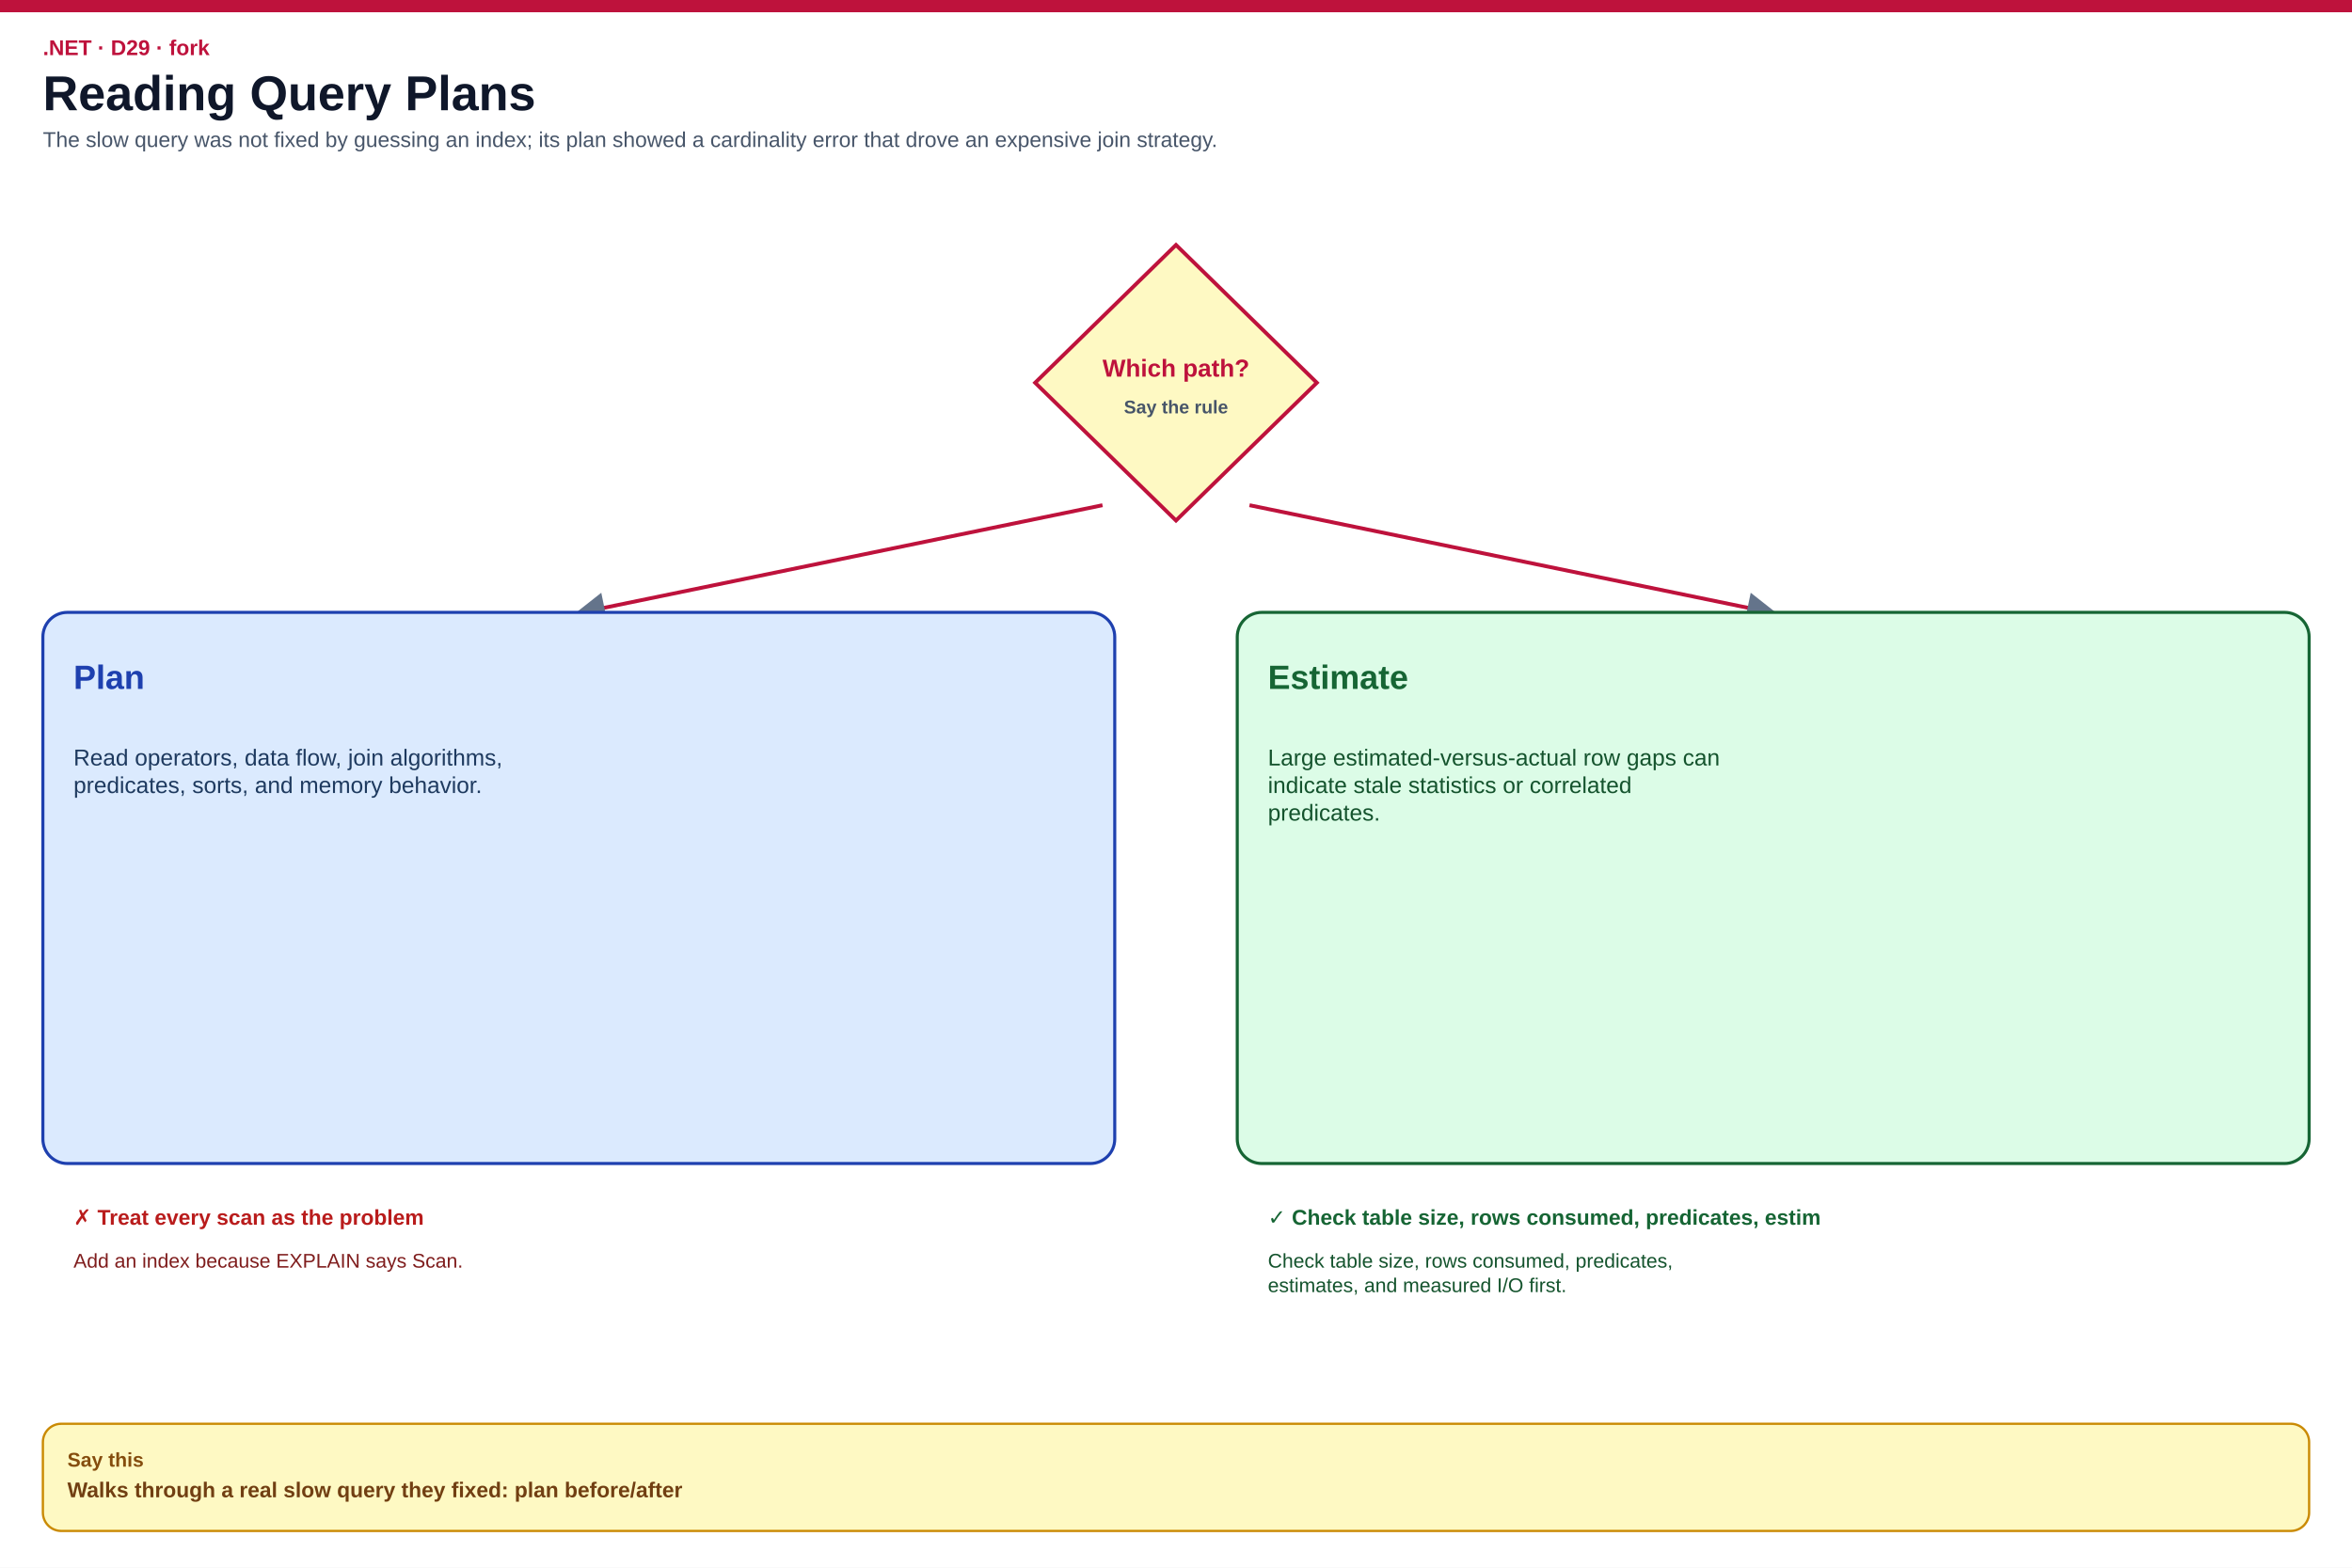
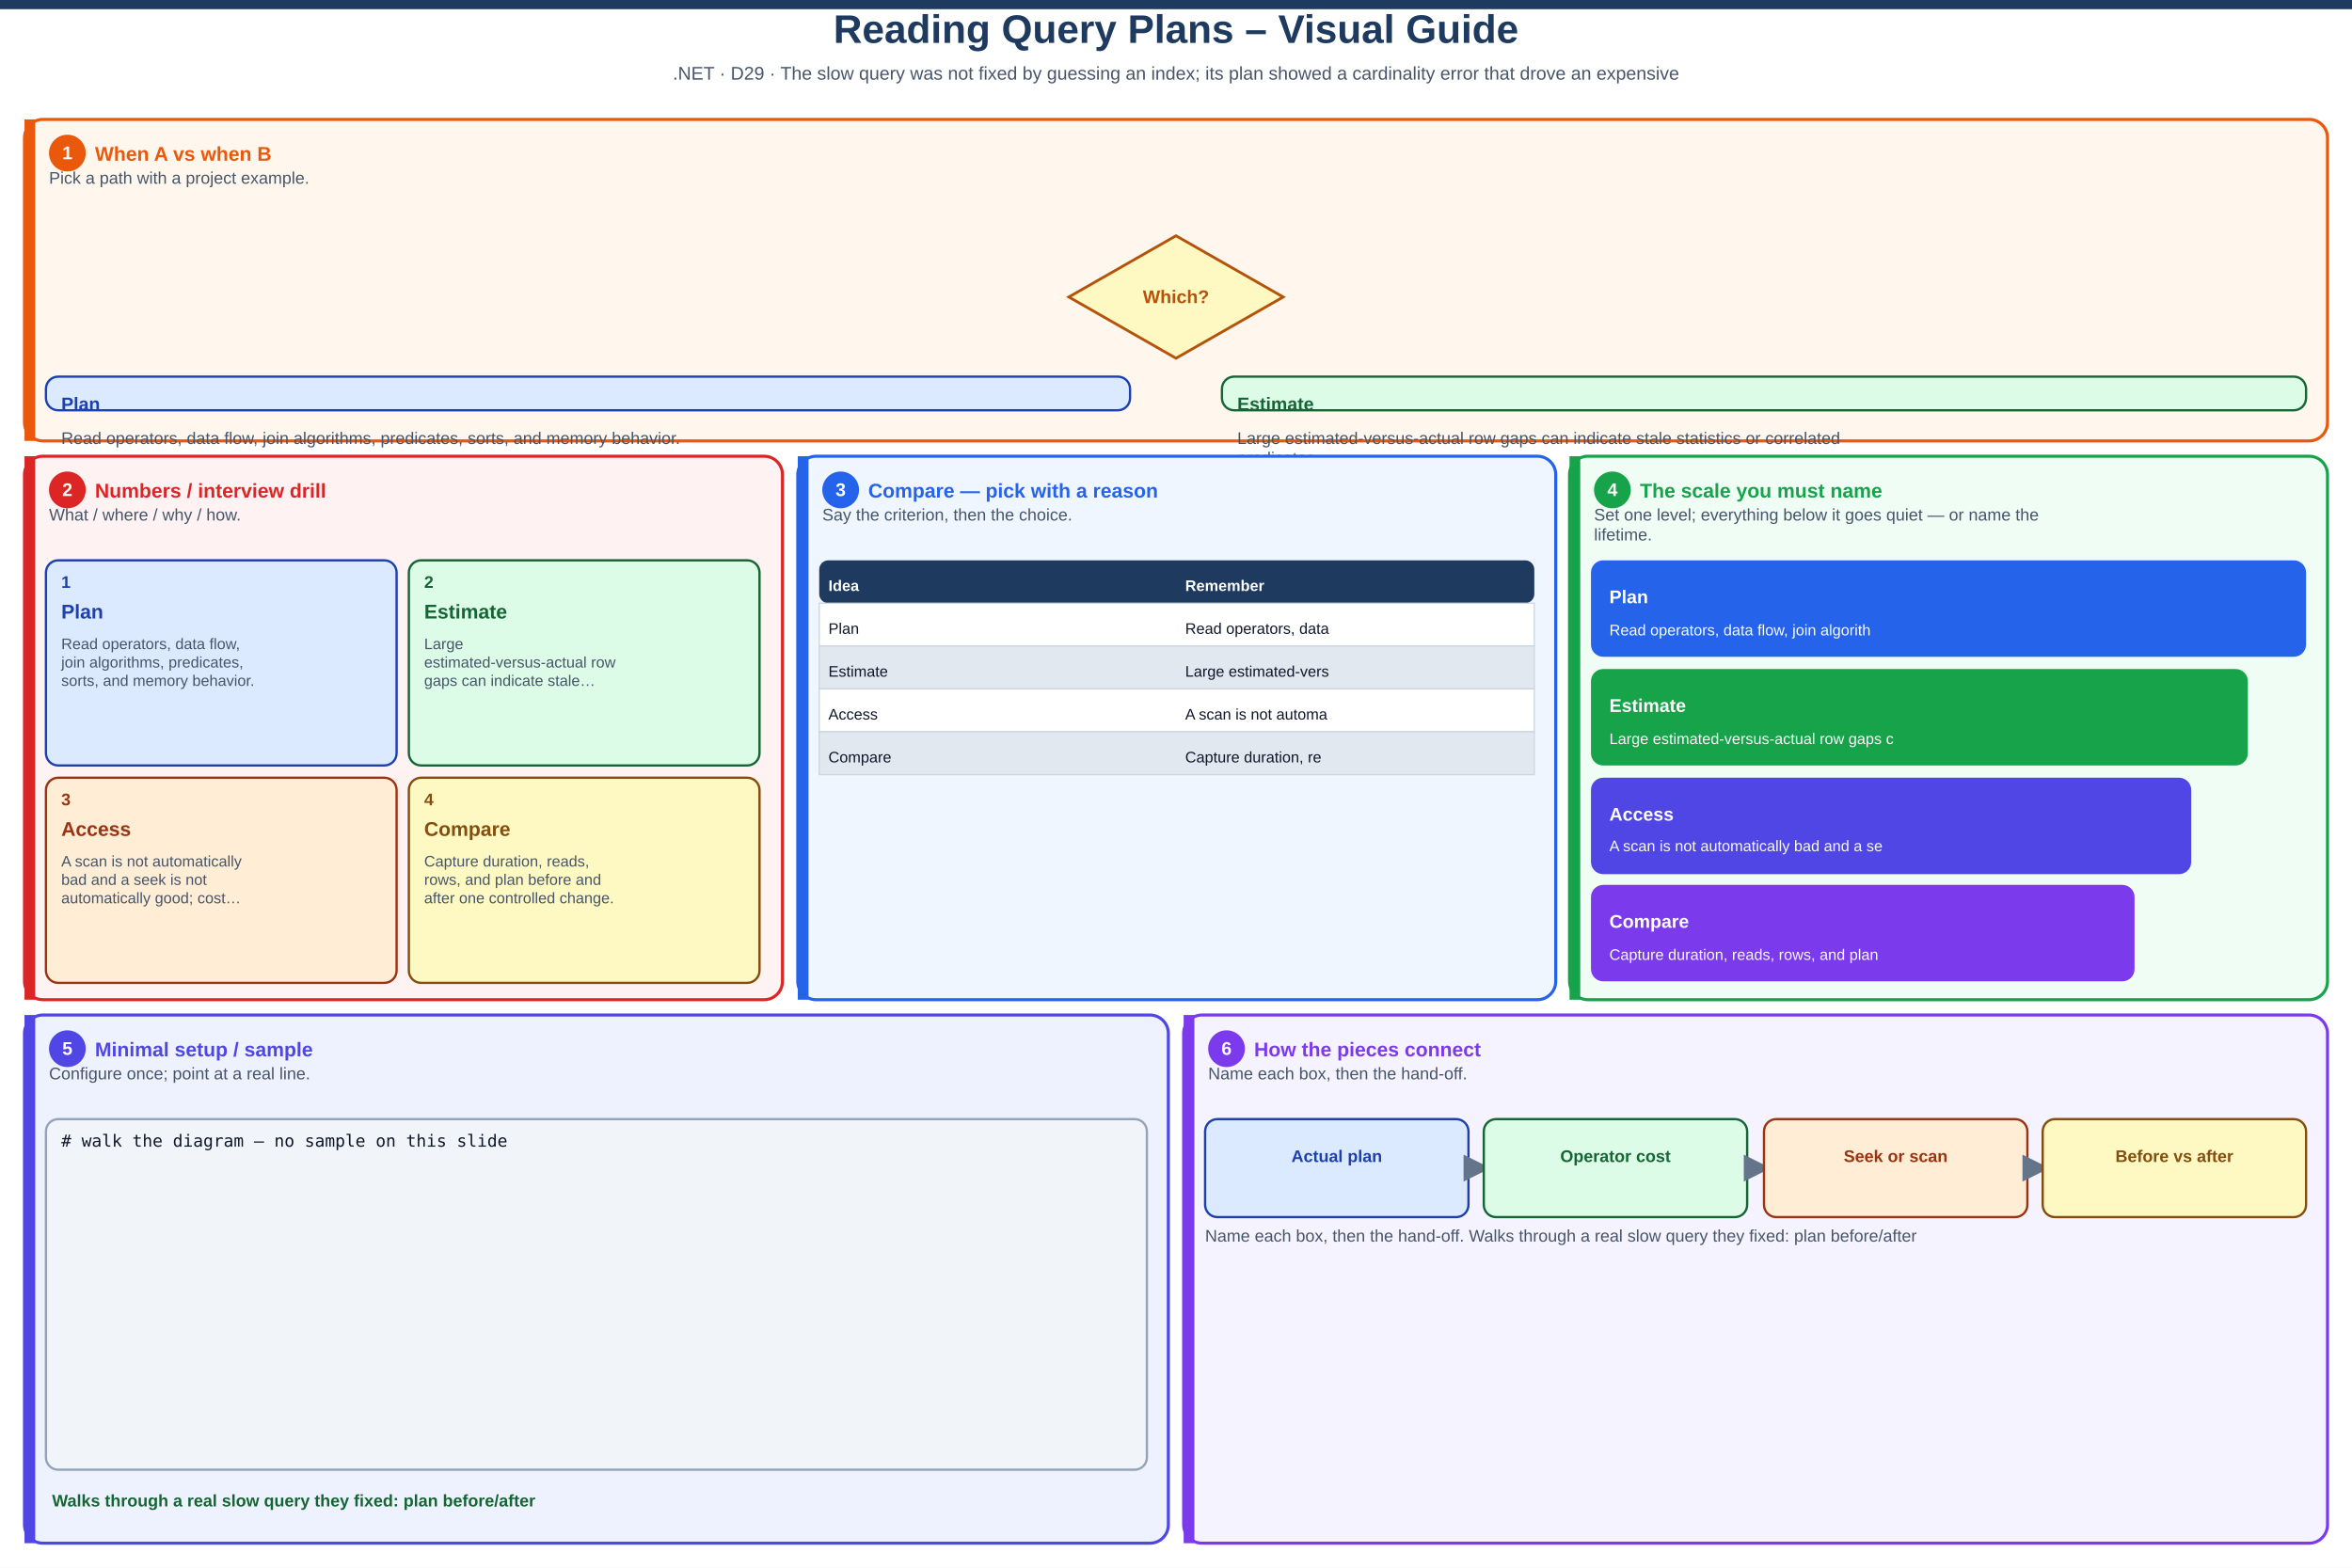
<svg xmlns="http://www.w3.org/2000/svg" width="1536" height="1024" viewBox="0 0 1536 1024">
  <defs>
    <marker id="arrow" markerWidth="8" markerHeight="8" refX="6" refY="4" orient="auto">
      <path d="M0,0 L8,4 L0,8 z" fill="#64748b" />
    </marker>
  </defs>
  <rect x="0" y="0" width="1536" height="1024" rx="0" fill="#ffffff" />
-   <rect x="0" y="0" width="1536" height="8" rx="0" fill="#be123c" />
-   <text x="28" y="36" fill="#be123c" font-size="14" font-weight="700" text-anchor="start" font-family="Segoe UI,Arial,sans-serif">.NET  ·  D29  ·  fork</text>
-   <text x="28" y="72" fill="#0f172a" font-size="32" font-weight="800" text-anchor="start" font-family="Segoe UI,Arial,sans-serif">Reading Query Plans</text>
-   <text x="28" y="96" fill="#475569" font-size="14" font-weight="500" text-anchor="start" font-family="Segoe UI,Arial,sans-serif">
-     <tspan x="28" dy="0">The slow query was not fixed by guessing an index; its plan showed a cardinality error that drove an expensive join strategy.</tspan>
+   <rect x="0" y="0" width="1536" height="6" rx="0" fill="#1e3a5f" />
+   <text x="768" y="28" fill="#1e3a5f" font-size="26" font-weight="800" text-anchor="middle" font-family="Segoe UI,Arial,sans-serif">Reading Query Plans  –  Visual Guide</text>
+   <text x="768" y="52" fill="#475569" font-size="12" font-weight="500" text-anchor="middle" font-family="Segoe UI,Arial,sans-serif">.NET  ·  D29  ·  The slow query was not fixed by guessing an index; its plan showed a cardinality error that drove an expensive</text>
+   <rect x="16" y="78" width="1504" height="210" rx="12" fill="#fff7ed" stroke="#ea580c" stroke-width="2" />
+   <rect x="16" y="78" width="7" height="210" rx="0" fill="#ea580c" />
+   <circle cx="44" cy="100" r="12" fill="#ea580c" />
+   <text x="44" y="104" fill="#fff" font-size="12" font-weight="800" text-anchor="middle" font-family="Segoe UI,Arial,sans-serif">1</text>
+   <text x="62" y="105" fill="#ea580c" font-size="13" font-weight="800" text-anchor="start" font-family="Segoe UI,Arial,sans-serif">When A vs when B</text>
+   <text x="32" y="120" fill="#475569" font-size="11" font-weight="500" text-anchor="start" font-family="Segoe UI,Arial,sans-serif">
+     <tspan x="32" dy="0">Pick a path with a project example.</tspan>
  </text>
-   <polygon points="768,160 860,250 768,340 676,250" fill="#fef9c3" stroke="#be123c" stroke-width="2.5" />
-   <text x="768" y="246" fill="#be123c" font-size="16" font-weight="800" text-anchor="middle" font-family="Segoe UI,Arial,sans-serif">Which path?</text>
-   <text x="768" y="270" fill="#475569" font-size="12" font-weight="600" text-anchor="middle" font-family="Segoe UI,Arial,sans-serif">Say the rule</text>
-   <line x1="720" y1="330" x2="380" y2="400" stroke="#be123c" stroke-width="2.5" marker-end="url(#arrow)" />
-   <line x1="816" y1="330" x2="1156" y2="400" stroke="#be123c" stroke-width="2.5" marker-end="url(#arrow)" />
-   <rect x="28" y="400" width="700" height="360" rx="16" fill="#dbeafe" stroke="#1e40af" stroke-width="2" />
-   <rect x="808" y="400" width="700" height="360" rx="16" fill="#dcfce7" stroke="#166534" stroke-width="2" />
-   <text x="48" y="450" fill="#1e40af" font-size="22" font-weight="800" text-anchor="start" font-family="Segoe UI,Arial,sans-serif">Plan</text>
-   <text x="48" y="500" fill="#1e3a5f" font-size="15" font-weight="500" text-anchor="start" font-family="Segoe UI,Arial,sans-serif">
-     <tspan x="48" dy="0">Read operators, data flow, join algorithms,</tspan>
-     <tspan x="48" dy="18">predicates, sorts, and memory behavior.</tspan>
+   <polygon points="768,154 838,194 768,234 698,194" fill="#fef9c3" stroke="#b45309" stroke-width="1.8" />
+   <text x="768" y="198" fill="#b45309" font-size="12" font-weight="800" text-anchor="middle" font-family="Segoe UI,Arial,sans-serif">Which?</text>
+   <rect x="30" y="246" width="708" height="22" rx="8" fill="#dbeafe" stroke="#1e40af" stroke-width="1.5" />
+   <rect x="798" y="246" width="708" height="22" rx="8" fill="#dcfce7" stroke="#166534" stroke-width="1.5" />
+   <text x="40" y="268" fill="#1e40af" font-size="12" font-weight="800" text-anchor="start" font-family="Segoe UI,Arial,sans-serif">Plan</text>
+   <text x="40" y="290" fill="#475569" font-size="11" font-weight="500" text-anchor="start" font-family="Segoe UI,Arial,sans-serif">
+     <tspan x="40" dy="0">Read operators, data flow, join algorithms, predicates, sorts, and memory behavior.</tspan>
  </text>
-   <text x="828" y="450" fill="#166534" font-size="22" font-weight="800" text-anchor="start" font-family="Segoe UI,Arial,sans-serif">Estimate</text>
-   <text x="828" y="500" fill="#14532d" font-size="15" font-weight="500" text-anchor="start" font-family="Segoe UI,Arial,sans-serif">
-     <tspan x="828" dy="0">Large estimated-versus-actual row gaps can</tspan>
-     <tspan x="828" dy="18">indicate stale statistics or correlated</tspan>
-     <tspan x="828" dy="18">predicates.</tspan>
+   <text x="808" y="268" fill="#166534" font-size="12" font-weight="800" text-anchor="start" font-family="Segoe UI,Arial,sans-serif">Estimate</text>
+   <text x="808" y="290" fill="#475569" font-size="11" font-weight="500" text-anchor="start" font-family="Segoe UI,Arial,sans-serif">
+     <tspan x="808" dy="0">Large estimated-versus-actual row gaps can indicate stale statistics or correlated</tspan>
+     <tspan x="808" dy="13">predicates.</tspan>
  </text>
-   <text x="48" y="800" fill="#b91c1c" font-size="14" font-weight="800" text-anchor="start" font-family="Segoe UI,Arial,sans-serif">✗  Treat every scan as the problem</text>
-   <text x="48" y="828" fill="#7f1d1d" font-size="13" font-weight="500" text-anchor="start" font-family="Segoe UI,Arial,sans-serif">
-     <tspan x="48" dy="0">Add an index because EXPLAIN says Scan.</tspan>
+   <rect x="16" y="298" width="495" height="355" rx="12" fill="#fef2f2" stroke="#dc2626" stroke-width="2" />
+   <rect x="16" y="298" width="7" height="355" rx="0" fill="#dc2626" />
+   <circle cx="44" cy="320" r="12" fill="#dc2626" />
+   <text x="44" y="324" fill="#fff" font-size="12" font-weight="800" text-anchor="middle" font-family="Segoe UI,Arial,sans-serif">2</text>
+   <text x="62" y="325" fill="#dc2626" font-size="13" font-weight="800" text-anchor="start" font-family="Segoe UI,Arial,sans-serif">Numbers / interview drill</text>
+   <text x="32" y="340" fill="#475569" font-size="11" font-weight="500" text-anchor="start" font-family="Segoe UI,Arial,sans-serif">
+     <tspan x="32" dy="0">What / where / why / how.</tspan>
  </text>
-   <text x="828" y="800" fill="#166534" font-size="14" font-weight="800" text-anchor="start" font-family="Segoe UI,Arial,sans-serif">✓  Check table size, rows consumed, predicates, estim</text>
-   <text x="828" y="828" fill="#14532d" font-size="13" font-weight="500" text-anchor="start" font-family="Segoe UI,Arial,sans-serif">
-     <tspan x="828" dy="0">Check table size, rows consumed, predicates,</tspan>
-     <tspan x="828" dy="16">estimates, and measured I/O first.</tspan>
+   <rect x="30" y="366" width="229" height="134" rx="8" fill="#dbeafe" stroke="#1e40af" stroke-width="1.5" />
+   <text x="40" y="384" fill="#1e40af" font-size="11" font-weight="800" text-anchor="start" font-family="Segoe UI,Arial,sans-serif">1</text>
+   <text x="40" y="404" fill="#1e40af" font-size="13" font-weight="800" text-anchor="start" font-family="Segoe UI,Arial,sans-serif">Plan</text>
+   <text x="40" y="424" fill="#475569" font-size="10" font-weight="500" text-anchor="start" font-family="Segoe UI,Arial,sans-serif">
+     <tspan x="40" dy="0">Read operators, data flow,</tspan>
+     <tspan x="40" dy="12">join algorithms, predicates,</tspan>
+     <tspan x="40" dy="12">sorts, and memory behavior.</tspan>
  </text>
-   <rect x="28" y="930" width="1480" height="70" rx="12" fill="#fef9c3" stroke="#ca8a04" stroke-width="1.5" />
-   <text x="44" y="958" fill="#854d0e" font-size="13" font-weight="800" text-anchor="start" font-family="Segoe UI,Arial,sans-serif">Say this</text>
-   <text x="44" y="978" fill="#713f12" font-size="14" font-weight="600" text-anchor="start" font-family="Segoe UI,Arial,sans-serif">
-     <tspan x="44" dy="0">Walks through a real slow query they fixed: plan before/after</tspan>
+   <rect x="267" y="366" width="229" height="134" rx="8" fill="#dcfce7" stroke="#166534" stroke-width="1.5" />
+   <text x="277" y="384" fill="#166534" font-size="11" font-weight="800" text-anchor="start" font-family="Segoe UI,Arial,sans-serif">2</text>
+   <text x="277" y="404" fill="#166534" font-size="13" font-weight="800" text-anchor="start" font-family="Segoe UI,Arial,sans-serif">Estimate</text>
+   <text x="277" y="424" fill="#475569" font-size="10" font-weight="500" text-anchor="start" font-family="Segoe UI,Arial,sans-serif">
+     <tspan x="277" dy="0">Large</tspan>
+     <tspan x="277" dy="12">estimated-versus-actual row</tspan>
+     <tspan x="277" dy="12">gaps can indicate stale…</tspan>
+   </text>
+   <rect x="30" y="508" width="229" height="134" rx="8" fill="#ffedd5" stroke="#9a3412" stroke-width="1.5" />
+   <text x="40" y="526" fill="#9a3412" font-size="11" font-weight="800" text-anchor="start" font-family="Segoe UI,Arial,sans-serif">3</text>
+   <text x="40" y="546" fill="#9a3412" font-size="13" font-weight="800" text-anchor="start" font-family="Segoe UI,Arial,sans-serif">Access</text>
+   <text x="40" y="566" fill="#475569" font-size="10" font-weight="500" text-anchor="start" font-family="Segoe UI,Arial,sans-serif">
+     <tspan x="40" dy="0">A scan is not automatically</tspan>
+     <tspan x="40" dy="12">bad and a seek is not</tspan>
+     <tspan x="40" dy="12">automatically good; cost…</tspan>
+   </text>
+   <rect x="267" y="508" width="229" height="134" rx="8" fill="#fef9c3" stroke="#854d0e" stroke-width="1.5" />
+   <text x="277" y="526" fill="#854d0e" font-size="11" font-weight="800" text-anchor="start" font-family="Segoe UI,Arial,sans-serif">4</text>
+   <text x="277" y="546" fill="#854d0e" font-size="13" font-weight="800" text-anchor="start" font-family="Segoe UI,Arial,sans-serif">Compare</text>
+   <text x="277" y="566" fill="#475569" font-size="10" font-weight="500" text-anchor="start" font-family="Segoe UI,Arial,sans-serif">
+     <tspan x="277" dy="0">Capture duration, reads,</tspan>
+     <tspan x="277" dy="12">rows, and plan before and</tspan>
+     <tspan x="277" dy="12">after one controlled change.</tspan>
+   </text>
+   <rect x="521" y="298" width="495" height="355" rx="12" fill="#eff6ff" stroke="#2563eb" stroke-width="2" />
+   <rect x="521" y="298" width="7" height="355" rx="0" fill="#2563eb" />
+   <circle cx="549" cy="320" r="12" fill="#2563eb" />
+   <text x="549" y="324" fill="#fff" font-size="12" font-weight="800" text-anchor="middle" font-family="Segoe UI,Arial,sans-serif">3</text>
+   <text x="567" y="325" fill="#2563eb" font-size="13" font-weight="800" text-anchor="start" font-family="Segoe UI,Arial,sans-serif">Compare — pick with a reason</text>
+   <text x="537" y="340" fill="#475569" font-size="11" font-weight="500" text-anchor="start" font-family="Segoe UI,Arial,sans-serif">
+     <tspan x="537" dy="0">Say the criterion, then the choice.</tspan>
+   </text>
+   <rect x="535" y="366" width="467" height="28" rx="6" fill="#1e3a5f" />
+   <text x="541" y="386" fill="#fff" font-size="10" font-weight="700" text-anchor="start" font-family="Segoe UI,Arial,sans-serif">Idea</text>
+   <text x="774" y="386" fill="#fff" font-size="10" font-weight="700" text-anchor="start" font-family="Segoe UI,Arial,sans-serif">Remember</text>
+   <rect x="535" y="394" width="467" height="28" rx="0" fill="#ffffff" stroke="#cbd5e1" stroke-width="0.8" />
+   <text x="541" y="414" fill="#0f172a" font-size="10" font-weight="500" text-anchor="start" font-family="Segoe UI,Arial,sans-serif">Plan</text>
+   <text x="774" y="414" fill="#0f172a" font-size="10" font-weight="500" text-anchor="start" font-family="Segoe UI,Arial,sans-serif">Read operators, data</text>
+   <rect x="535" y="422" width="467" height="28" rx="0" fill="#e2e8f0" stroke="#cbd5e1" stroke-width="0.8" />
+   <text x="541" y="442" fill="#0f172a" font-size="10" font-weight="500" text-anchor="start" font-family="Segoe UI,Arial,sans-serif">Estimate</text>
+   <text x="774" y="442" fill="#0f172a" font-size="10" font-weight="500" text-anchor="start" font-family="Segoe UI,Arial,sans-serif">Large estimated-vers</text>
+   <rect x="535" y="450" width="467" height="28" rx="0" fill="#ffffff" stroke="#cbd5e1" stroke-width="0.8" />
+   <text x="541" y="470" fill="#0f172a" font-size="10" font-weight="500" text-anchor="start" font-family="Segoe UI,Arial,sans-serif">Access</text>
+   <text x="774" y="470" fill="#0f172a" font-size="10" font-weight="500" text-anchor="start" font-family="Segoe UI,Arial,sans-serif">A scan is not automa</text>
+   <rect x="535" y="478" width="467" height="28" rx="0" fill="#e2e8f0" stroke="#cbd5e1" stroke-width="0.8" />
+   <text x="541" y="498" fill="#0f172a" font-size="10" font-weight="500" text-anchor="start" font-family="Segoe UI,Arial,sans-serif">Compare</text>
+   <text x="774" y="498" fill="#0f172a" font-size="10" font-weight="500" text-anchor="start" font-family="Segoe UI,Arial,sans-serif">Capture duration, re</text>
+   <rect x="1025" y="298" width="495" height="355" rx="12" fill="#f0fdf4" stroke="#16a34a" stroke-width="2" />
+   <rect x="1025" y="298" width="7" height="355" rx="0" fill="#16a34a" />
+   <circle cx="1053" cy="320" r="12" fill="#16a34a" />
+   <text x="1053" y="324" fill="#fff" font-size="12" font-weight="800" text-anchor="middle" font-family="Segoe UI,Arial,sans-serif">4</text>
+   <text x="1071" y="325" fill="#16a34a" font-size="13" font-weight="800" text-anchor="start" font-family="Segoe UI,Arial,sans-serif">The scale you must name</text>
+   <text x="1041" y="340" fill="#475569" font-size="11" font-weight="500" text-anchor="start" font-family="Segoe UI,Arial,sans-serif">
+     <tspan x="1041" dy="0">Set one level; everything below it goes quiet — or name the</tspan>
+     <tspan x="1041" dy="13">lifetime.</tspan>
+   </text>
+   <rect x="1039" y="366" width="467" height="63" rx="8" fill="#2563eb" />
+   <text x="1051" y="394" fill="#fff" font-size="12" font-weight="800" text-anchor="start" font-family="Segoe UI,Arial,sans-serif">Plan</text>
+   <text x="1051" y="415" fill="#f8fafc" font-size="10" font-weight="500" text-anchor="start" font-family="Segoe UI,Arial,sans-serif">Read operators, data flow, join algorith</text>
+   <rect x="1039" y="437" width="429" height="63" rx="8" fill="#16a34a" />
+   <text x="1051" y="465" fill="#fff" font-size="12" font-weight="800" text-anchor="start" font-family="Segoe UI,Arial,sans-serif">Estimate</text>
+   <text x="1051" y="486" fill="#f8fafc" font-size="10" font-weight="500" text-anchor="start" font-family="Segoe UI,Arial,sans-serif">Large estimated-versus-actual row gaps c</text>
+   <rect x="1039" y="508" width="392" height="63" rx="8" fill="#4f46e5" />
+   <text x="1051" y="536" fill="#fff" font-size="12" font-weight="800" text-anchor="start" font-family="Segoe UI,Arial,sans-serif">Access</text>
+   <text x="1051" y="556" fill="#f8fafc" font-size="10" font-weight="500" text-anchor="start" font-family="Segoe UI,Arial,sans-serif">A scan is not automatically bad and a se</text>
+   <rect x="1039" y="578" width="355" height="63" rx="8" fill="#7c3aed" />
+   <text x="1051" y="606" fill="#fff" font-size="12" font-weight="800" text-anchor="start" font-family="Segoe UI,Arial,sans-serif">Compare</text>
+   <text x="1051" y="627" fill="#f8fafc" font-size="10" font-weight="500" text-anchor="start" font-family="Segoe UI,Arial,sans-serif">Capture duration, reads, rows, and plan </text>
+   <rect x="16" y="663" width="747" height="345" rx="12" fill="#eef2ff" stroke="#4f46e5" stroke-width="2" />
+   <rect x="16" y="663" width="7" height="345" rx="0" fill="#4f46e5" />
+   <circle cx="44" cy="685" r="12" fill="#4f46e5" />
+   <text x="44" y="689" fill="#fff" font-size="12" font-weight="800" text-anchor="middle" font-family="Segoe UI,Arial,sans-serif">5</text>
+   <text x="62" y="690" fill="#4f46e5" font-size="13" font-weight="800" text-anchor="start" font-family="Segoe UI,Arial,sans-serif">Minimal setup / sample</text>
+   <text x="32" y="705" fill="#475569" font-size="11" font-weight="500" text-anchor="start" font-family="Segoe UI,Arial,sans-serif">
+     <tspan x="32" dy="0">Configure once; point at a real line.</tspan>
+   </text>
+   <rect x="30" y="731" width="719" height="229" rx="8" fill="#f1f5f9" stroke="#94a3b8" stroke-width="1.5" />
+   <text x="40" y="749" fill="#0f172a" font-size="11" font-weight="500" text-anchor="start" font-family="Consolas,Menlo,monospace"># walk the diagram — no sample on this slide</text>
+   <text x="34" y="984" fill="#166534" font-size="11" font-weight="700" text-anchor="start" font-family="Segoe UI,Arial,sans-serif">Walks through a real slow query they fixed: plan before/after</text>
+   <rect x="773" y="663" width="747" height="345" rx="12" fill="#f5f3ff" stroke="#7c3aed" stroke-width="2" />
+   <rect x="773" y="663" width="7" height="345" rx="0" fill="#7c3aed" />
+   <circle cx="801" cy="685" r="12" fill="#7c3aed" />
+   <text x="801" y="689" fill="#fff" font-size="12" font-weight="800" text-anchor="middle" font-family="Segoe UI,Arial,sans-serif">6</text>
+   <text x="819" y="690" fill="#7c3aed" font-size="13" font-weight="800" text-anchor="start" font-family="Segoe UI,Arial,sans-serif">How the pieces connect</text>
+   <text x="789" y="705" fill="#475569" font-size="11" font-weight="500" text-anchor="start" font-family="Segoe UI,Arial,sans-serif">
+     <tspan x="789" dy="0">Name each box, then the hand-off.</tspan>
+   </text>
+   <rect x="787" y="731" width="172" height="64" rx="8" fill="#dbeafe" stroke="#1e40af" stroke-width="1.5" />
+   <text x="873" y="759" fill="#1e40af" font-size="11" font-weight="800" text-anchor="middle" font-family="Segoe UI,Arial,sans-serif">
+     <tspan x="873" dy="0">Actual plan</tspan>
+   </text>
+   <line x1="959" y1="763" x2="969" y2="763" stroke="#1e40af" stroke-width="2.2" marker-end="url(#arrow)" />
+   <rect x="969" y="731" width="172" height="64" rx="8" fill="#dcfce7" stroke="#166534" stroke-width="1.5" />
+   <text x="1055" y="759" fill="#166534" font-size="11" font-weight="800" text-anchor="middle" font-family="Segoe UI,Arial,sans-serif">
+     <tspan x="1055" dy="0">Operator cost</tspan>
+   </text>
+   <line x1="1142" y1="763" x2="1152" y2="763" stroke="#1e40af" stroke-width="2.2" marker-end="url(#arrow)" />
+   <rect x="1152" y="731" width="172" height="64" rx="8" fill="#ffedd5" stroke="#9a3412" stroke-width="1.5" />
+   <text x="1238" y="759" fill="#9a3412" font-size="11" font-weight="800" text-anchor="middle" font-family="Segoe UI,Arial,sans-serif">
+     <tspan x="1238" dy="0">Seek or scan</tspan>
+   </text>
+   <line x1="1324" y1="763" x2="1334" y2="763" stroke="#1e40af" stroke-width="2.2" marker-end="url(#arrow)" />
+   <rect x="1334" y="731" width="172" height="64" rx="8" fill="#fef9c3" stroke="#854d0e" stroke-width="1.5" />
+   <text x="1420" y="759" fill="#854d0e" font-size="11" font-weight="800" text-anchor="middle" font-family="Segoe UI,Arial,sans-serif">
+     <tspan x="1420" dy="0">Before vs after</tspan>
+   </text>
+   <text x="787" y="811" fill="#475569" font-size="11" font-weight="500" text-anchor="start" font-family="Segoe UI,Arial,sans-serif">
+     <tspan x="787" dy="0">Name each box, then the hand-off. Walks through a real slow query they fixed: plan before/after</tspan>
  </text>
</svg>
